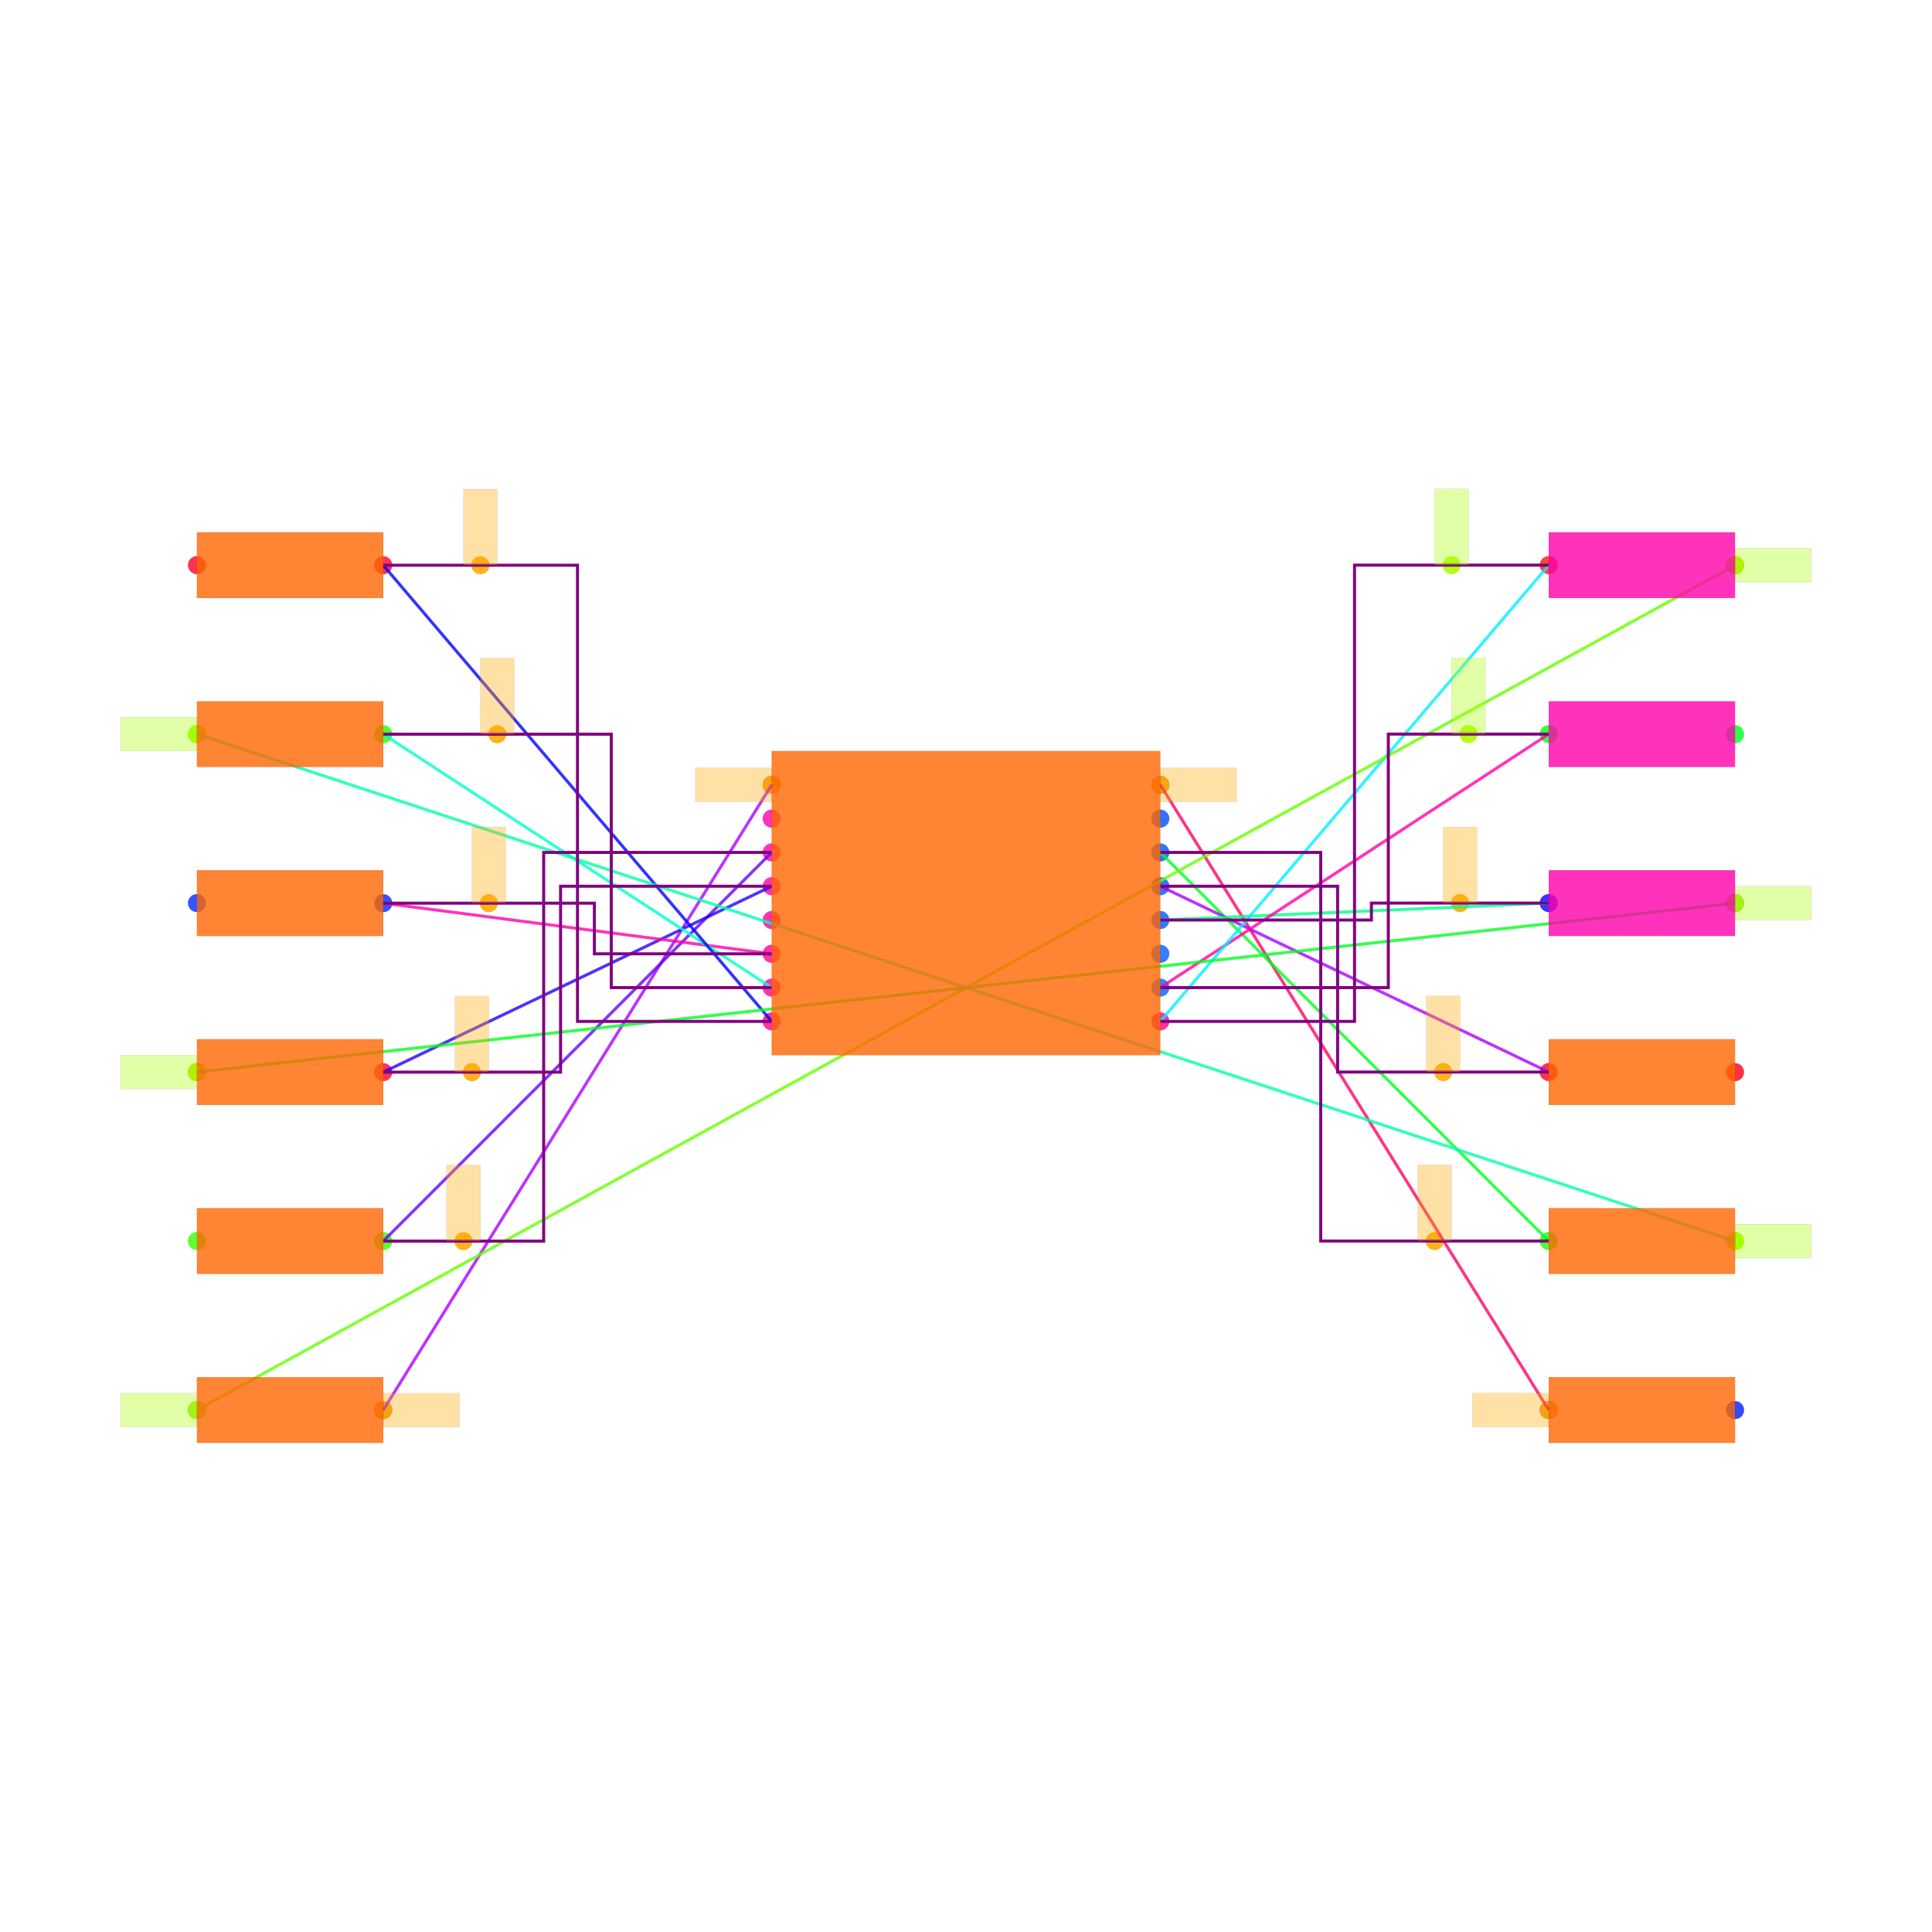
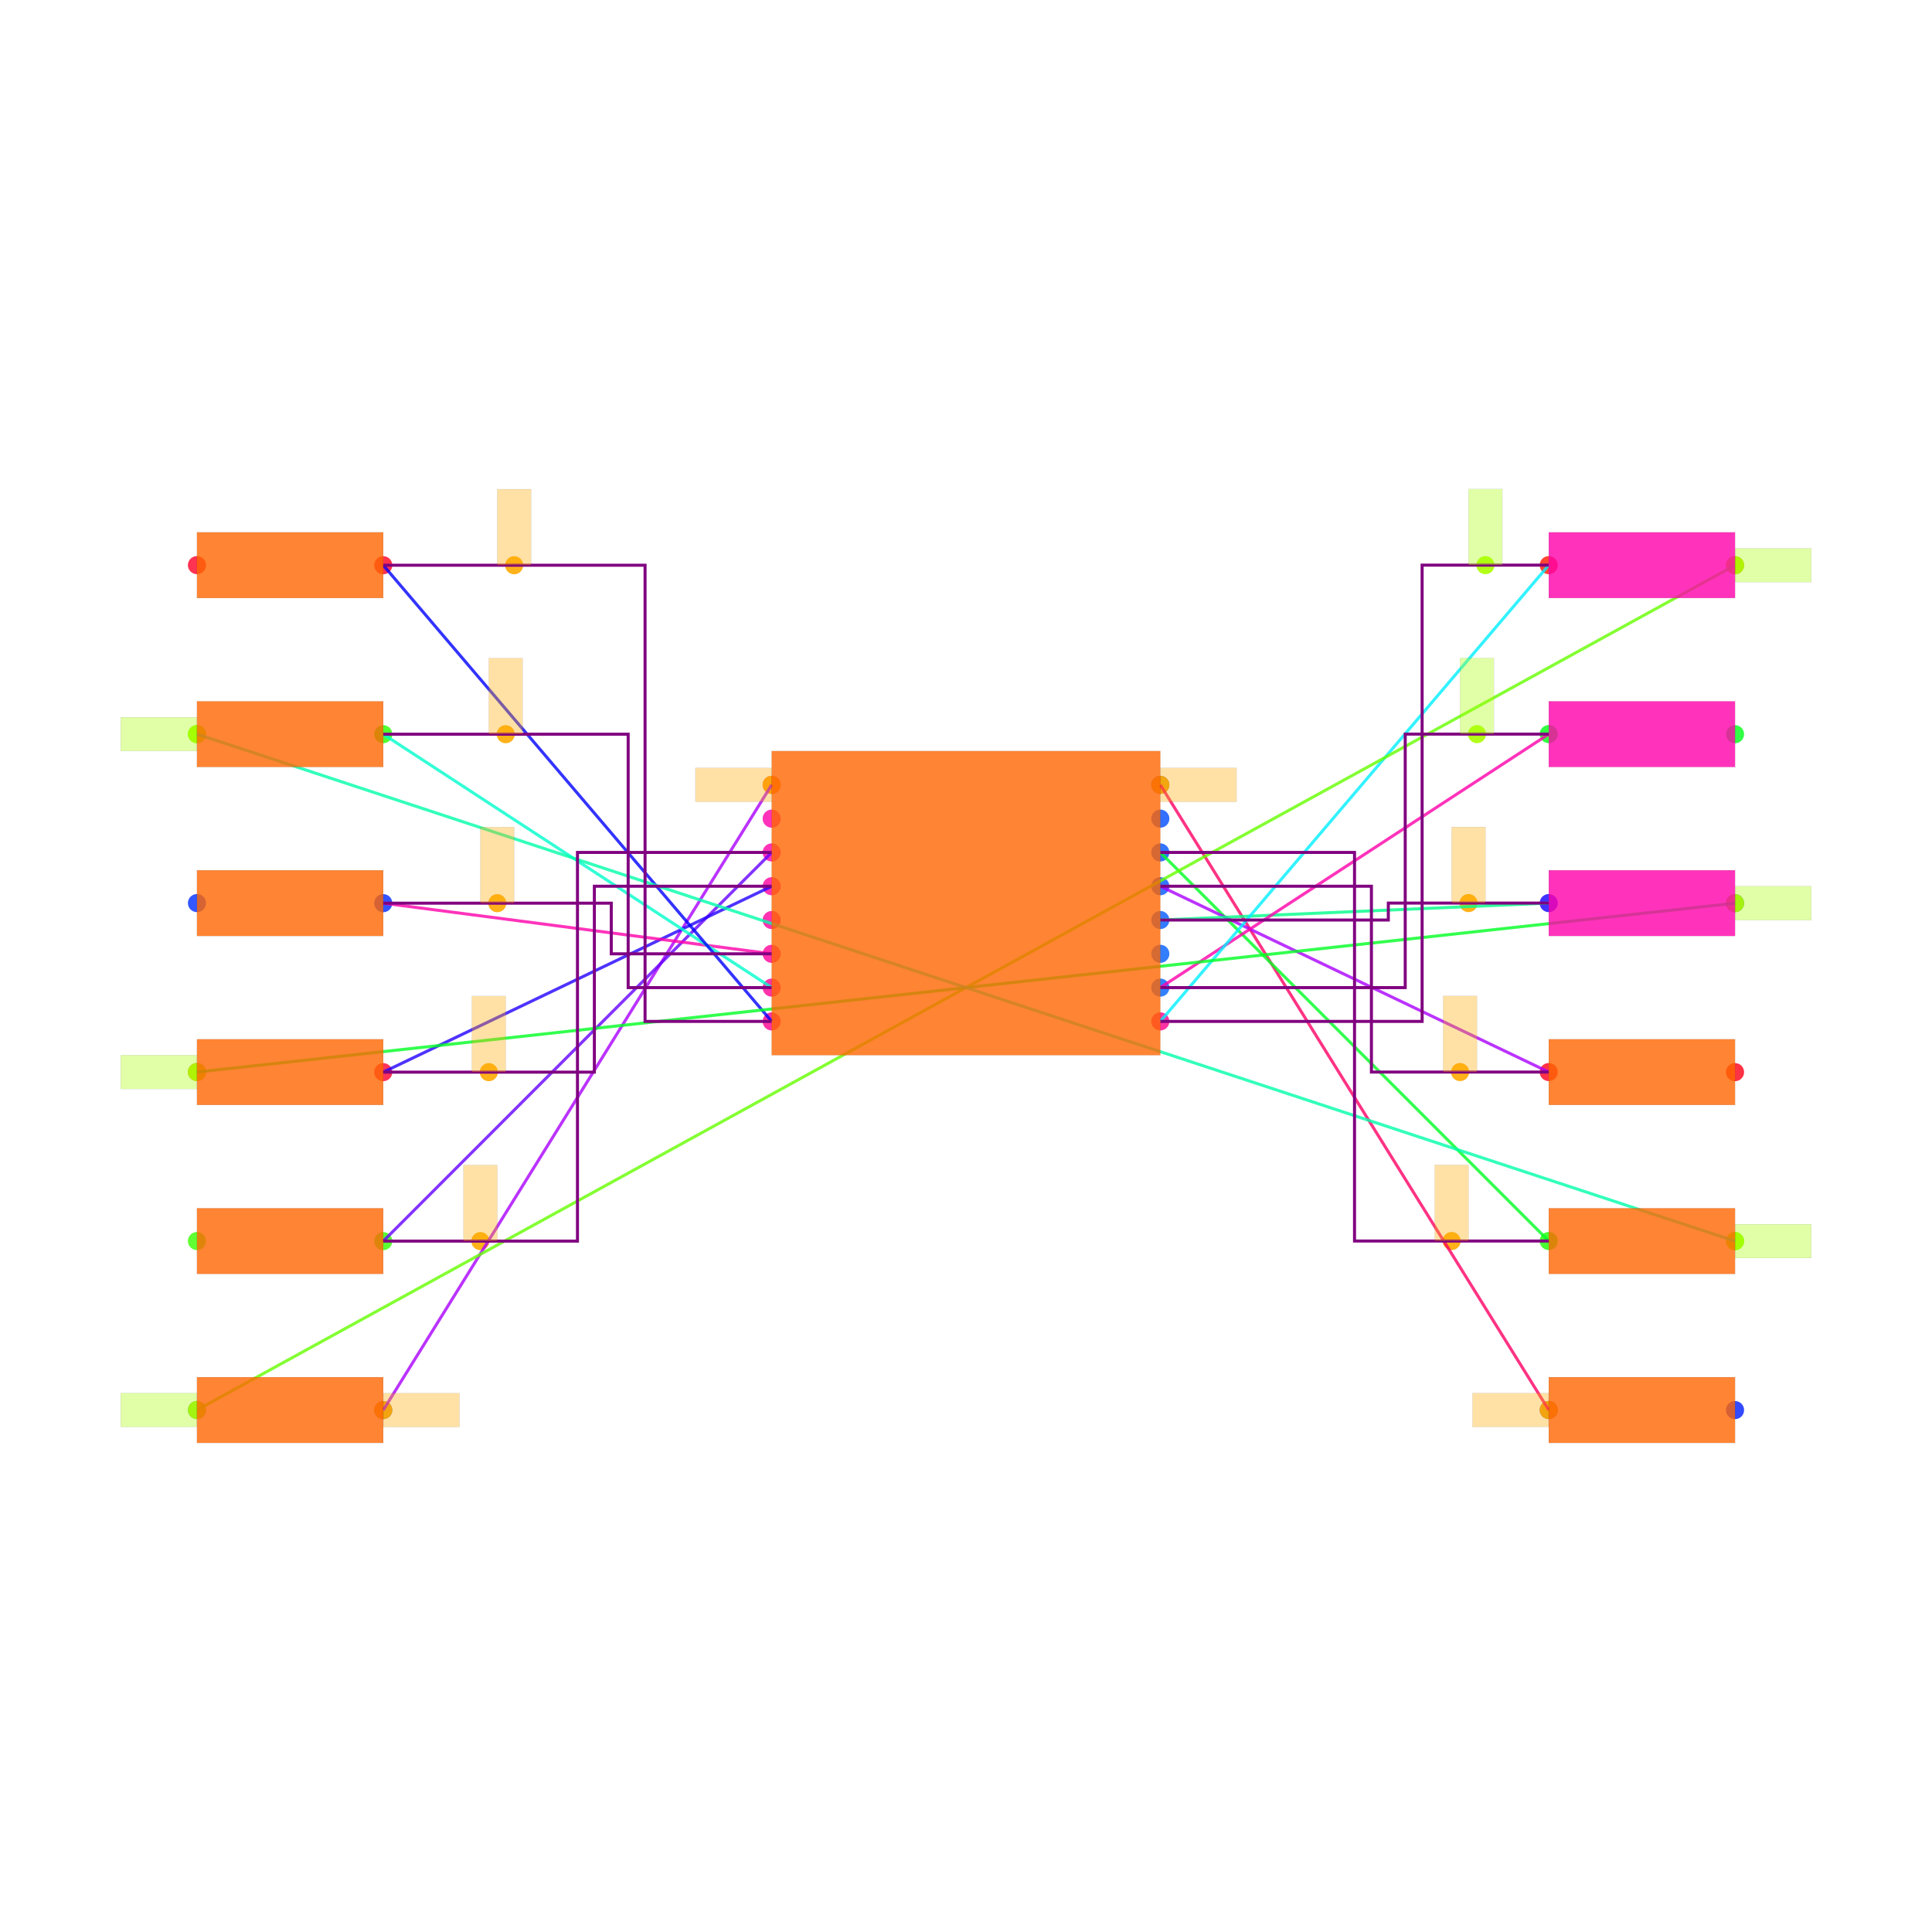
<svg xmlns="http://www.w3.org/2000/svg" width="640" height="640" viewBox="0 0 640 640">
  <rect width="100%" height="100%" fill="white" />
  <g>
    <circle data-type="point" data-label="U1.1 x-" data-x="-1.15" data-y="0.7" cx="255.629" cy="259.99" r="3" fill="hsl(319, 100%, 50%, 0.8)" />
  </g>
  <g>
    <circle data-type="point" data-label="U1.2 x-" data-x="-1.15" data-y="0.49999999999999994" cx="255.629" cy="271.185" r="3" fill="hsl(320, 100%, 50%, 0.8)" />
  </g>
  <g>
    <circle data-type="point" data-label="U1.3 x-" data-x="-1.15" data-y="0.29999999999999993" cx="255.629" cy="282.38" r="3" fill="hsl(321, 100%, 50%, 0.8)" />
  </g>
  <g>
    <circle data-type="point" data-label="U1.4 x-" data-x="-1.15" data-y="0.09999999999999987" cx="255.629" cy="293.575" r="3" fill="hsl(322, 100%, 50%, 0.8)" />
  </g>
  <g>
    <circle data-type="point" data-label="U1.5 x-" data-x="-1.15" data-y="-0.10000000000000009" cx="255.629" cy="304.77" r="3" fill="hsl(323, 100%, 50%, 0.8)" />
  </g>
  <g>
    <circle data-type="point" data-label="U1.6 x-" data-x="-1.15" data-y="-0.30000000000000004" cx="255.629" cy="315.965" r="3" fill="hsl(324, 100%, 50%, 0.8)" />
  </g>
  <g>
    <circle data-type="point" data-label="U1.7 x-" data-x="-1.15" data-y="-0.5" cx="255.629" cy="327.16" r="3" fill="hsl(325, 100%, 50%, 0.8)" />
  </g>
  <g>
    <circle data-type="point" data-label="U1.8 x-" data-x="-1.15" data-y="-0.7" cx="255.629" cy="338.354" r="3" fill="hsl(326, 100%, 50%, 0.8)" />
  </g>
  <g>
    <circle data-type="point" data-label="U1.9 x+" data-x="1.15" data-y="-0.7" cx="384.371" cy="338.354" r="3" fill="hsl(327, 100%, 50%, 0.8)" />
  </g>
  <g>
    <circle data-type="point" data-label="U1.10 x+" data-x="1.15" data-y="-0.49999999999999994" cx="384.371" cy="327.16" r="3" fill="hsl(217, 100%, 50%, 0.8)" />
  </g>
  <g>
    <circle data-type="point" data-label="U1.11 x+" data-x="1.15" data-y="-0.29999999999999993" cx="384.371" cy="315.965" r="3" fill="hsl(218, 100%, 50%, 0.8)" />
  </g>
  <g>
    <circle data-type="point" data-label="U1.12 x+" data-x="1.15" data-y="-0.09999999999999987" cx="384.371" cy="304.77" r="3" fill="hsl(219, 100%, 50%, 0.8)" />
  </g>
  <g>
    <circle data-type="point" data-label="U1.13 x+" data-x="1.15" data-y="0.10000000000000009" cx="384.371" cy="293.575" r="3" fill="hsl(220, 100%, 50%, 0.8)" />
  </g>
  <g>
    <circle data-type="point" data-label="U1.14 x+" data-x="1.15" data-y="0.30000000000000004" cx="384.371" cy="282.38" r="3" fill="hsl(221, 100%, 50%, 0.8)" />
  </g>
  <g>
    <circle data-type="point" data-label="U1.15 x+" data-x="1.15" data-y="0.5" cx="384.371" cy="271.185" r="3" fill="hsl(222, 100%, 50%, 0.8)" />
  </g>
  <g>
    <circle data-type="point" data-label="U1.16 x+" data-x="1.15" data-y="0.7" cx="384.371" cy="259.99" r="3" fill="hsl(223, 100%, 50%, 0.8)" />
  </g>
  <g>
    <circle data-type="point" data-label="R1.1 x-" data-x="-4.551290700000001" data-y="-2.9997267500000007" cx="65.244" cy="467.08" r="3" fill="hsl(226, 100%, 50%, 0.8)" />
  </g>
  <g>
    <circle data-type="point" data-label="R1.2 x+" data-x="-3.448709299999999" data-y="-3.0002732499999993" cx="126.961" cy="467.111" r="3" fill="hsl(227, 100%, 50%, 0.8)" />
  </g>
  <g>
    <circle data-type="point" data-label="R2.1 x-" data-x="-4.551290700000001" data-y="-1.9997267500000007" cx="65.244" cy="411.106" r="3" fill="hsl(107, 100%, 50%, 0.8)" />
  </g>
  <g>
    <circle data-type="point" data-label="R2.2 x+" data-x="-3.448709299999999" data-y="-2.0002732499999993" cx="126.961" cy="411.136" r="3" fill="hsl(108, 100%, 50%, 0.8)" />
  </g>
  <g>
    <circle data-type="point" data-label="R3.1 x-" data-x="-4.551290700000001" data-y="-0.9997267500000007" cx="65.244" cy="355.132" r="3" fill="hsl(348, 100%, 50%, 0.8)" />
  </g>
  <g>
    <circle data-type="point" data-label="R3.2 x+" data-x="-3.448709299999999" data-y="-1.0002732499999993" cx="126.961" cy="355.162" r="3" fill="hsl(349, 100%, 50%, 0.8)" />
  </g>
  <g>
    <circle data-type="point" data-label="R4.1 x-" data-x="-4.551290700000001" data-y="0.0002732499999993365" cx="65.244" cy="299.157" r="3" fill="hsl(229, 100%, 50%, 0.8)" />
  </g>
  <g>
    <circle data-type="point" data-label="R4.2 x+" data-x="-3.448709299999999" data-y="-0.0002732499999993365" cx="126.961" cy="299.188" r="3" fill="hsl(230, 100%, 50%, 0.8)" />
  </g>
  <g>
    <circle data-type="point" data-label="R5.1 x-" data-x="-4.551290700000001" data-y="1.0002732499999993" cx="65.244" cy="243.183" r="3" fill="hsl(110, 100%, 50%, 0.8)" />
  </g>
  <g>
    <circle data-type="point" data-label="R5.2 x+" data-x="-3.448709299999999" data-y="0.9997267500000007" cx="126.961" cy="243.213" r="3" fill="hsl(111, 100%, 50%, 0.8)" />
  </g>
  <g>
    <circle data-type="point" data-label="R6.1 x-" data-x="-4.551290700000001" data-y="2.0002732499999993" cx="65.244" cy="187.208" r="3" fill="hsl(351, 100%, 50%, 0.8)" />
  </g>
  <g>
    <circle data-type="point" data-label="R6.2 x+" data-x="-3.448709299999999" data-y="1.9997267500000007" cx="126.961" cy="187.239" r="3" fill="hsl(352, 100%, 50%, 0.8)" />
  </g>
  <g>
    <circle data-type="point" data-label="R7.1 x-" data-x="3.4487093" data-y="-2.9997267500000007" cx="513.039" cy="467.08" r="3" fill="hsl(232, 100%, 50%, 0.8)" />
  </g>
  <g>
    <circle data-type="point" data-label="R7.2 x+" data-x="4.5512907" data-y="-3.0002732499999993" cx="574.756" cy="467.111" r="3" fill="hsl(233, 100%, 50%, 0.8)" />
  </g>
  <g>
    <circle data-type="point" data-label="R8.1 x-" data-x="3.4487093" data-y="-1.9997267500000007" cx="513.039" cy="411.106" r="3" fill="hsl(113, 100%, 50%, 0.8)" />
  </g>
  <g>
    <circle data-type="point" data-label="R8.2 x+" data-x="4.5512907" data-y="-2.0002732499999993" cx="574.756" cy="411.136" r="3" fill="hsl(114, 100%, 50%, 0.8)" />
  </g>
  <g>
    <circle data-type="point" data-label="R9.1 x-" data-x="3.4487093" data-y="-0.9997267500000007" cx="513.039" cy="355.132" r="3" fill="hsl(354, 100%, 50%, 0.8)" />
  </g>
  <g>
    <circle data-type="point" data-label="R9.2 x+" data-x="4.5512907" data-y="-1.0002732499999993" cx="574.756" cy="355.162" r="3" fill="hsl(355, 100%, 50%, 0.8)" />
  </g>
  <g>
    <circle data-type="point" data-label="R10.1 x-" data-x="3.4487093" data-y="0.0002732499999993365" cx="513.039" cy="299.157" r="3" fill="hsl(244, 100%, 50%, 0.8)" />
  </g>
  <g>
    <circle data-type="point" data-label="R10.2 x+" data-x="4.5512907" data-y="-0.0002732499999993365" cx="574.756" cy="299.188" r="3" fill="hsl(245, 100%, 50%, 0.8)" />
  </g>
  <g>
    <circle data-type="point" data-label="R11.1 x-" data-x="3.4487093" data-y="1.0002732499999993" cx="513.039" cy="243.183" r="3" fill="hsl(125, 100%, 50%, 0.8)" />
  </g>
  <g>
    <circle data-type="point" data-label="R11.2 x+" data-x="4.5512907" data-y="0.9997267500000007" cx="574.756" cy="243.213" r="3" fill="hsl(126, 100%, 50%, 0.8)" />
  </g>
  <g>
    <circle data-type="point" data-label="R12.1 x-" data-x="3.4487093" data-y="2.0002732499999993" cx="513.039" cy="187.208" r="3" fill="hsl(6, 100%, 50%, 0.8)" />
  </g>
  <g>
    <circle data-type="point" data-label="R12.2 x+" data-x="4.5512907" data-y="1.9997267500000007" cx="574.756" cy="187.239" r="3" fill="hsl(7, 100%, 50%, 0.8)" />
  </g>
  <g>
    <circle data-type="point" data-label="anchorPoint orientation: x+" data-x="-3.448709299999999" data-y="-3.0002732499999993" cx="126.961" cy="467.111" r="3" fill="hsl(40, 100%, 50%, 0.9)" />
  </g>
  <g>
    <circle data-type="point" data-label="anchorPoint orientation: x-" data-x="-1.15" data-y="0.7" cx="255.629" cy="259.99" r="3" fill="hsl(40, 100%, 50%, 0.9)" />
  </g>
  <g>
-     <circle data-type="point" data-label="anchorPoint orientation: y+" data-x="-2.9740319749999995" data-y="-2.0002732499999993" cx="153.53" cy="411.136" r="3" fill="hsl(40, 100%, 50%, 0.9)" />
-   </g>
-   <g>
-     <circle data-type="point" data-label="anchorPoint orientation: y+" data-x="-2.9240319749999992" data-y="-1.0002732499999993" cx="156.329" cy="355.162" r="3" fill="hsl(40, 100%, 50%, 0.9)" />
-   </g>
-   <g>
-     <circle data-type="point" data-label="anchorPoint orientation: y+" data-x="-2.8240319749999996" data-y="-0.0002732499999993365" cx="161.927" cy="299.188" r="3" fill="hsl(40, 100%, 50%, 0.9)" />
-   </g>
-   <g>
-     <circle data-type="point" data-label="anchorPoint orientation: y+" data-x="-2.7740319749999993" data-y="0.9997267500000007" cx="164.725" cy="243.213" r="3" fill="hsl(40, 100%, 50%, 0.9)" />
-   </g>
-   <g>
-     <circle data-type="point" data-label="anchorPoint orientation: y+" data-x="-2.8740319749999994" data-y="1.9997267500000007" cx="159.128" cy="187.239" r="3" fill="hsl(40, 100%, 50%, 0.9)" />
-   </g>
-   <g>
-     <circle data-type="point" data-label="anchorPoint orientation: y+" data-x="2.874031975" data-y="2.0002732499999993" cx="480.872" cy="187.208" r="3" fill="hsl(80, 100%, 50%, 0.9)" />
-   </g>
-   <g>
-     <circle data-type="point" data-label="anchorPoint orientation: y+" data-x="2.974031975" data-y="1.0002732499999993" cx="486.47" cy="243.183" r="3" fill="hsl(80, 100%, 50%, 0.9)" />
-   </g>
-   <g>
-     <circle data-type="point" data-label="anchorPoint orientation: y+" data-x="2.924031975" data-y="0.0002732499999993365" cx="483.671" cy="299.157" r="3" fill="hsl(40, 100%, 50%, 0.9)" />
-   </g>
-   <g>
-     <circle data-type="point" data-label="anchorPoint orientation: y+" data-x="2.8240319749999996" data-y="-0.9997267500000007" cx="478.073" cy="355.132" r="3" fill="hsl(40, 100%, 50%, 0.9)" />
-   </g>
-   <g>
-     <circle data-type="point" data-label="anchorPoint orientation: y+" data-x="2.7740319749999998" data-y="-1.9997267500000007" cx="475.275" cy="411.106" r="3" fill="hsl(40, 100%, 50%, 0.9)" />
+     <circle data-type="point" data-label="anchorPoint orientation: y+" data-x="-2.8740319749999994" data-y="-2.0002732499999993" cx="159.128" cy="411.136" r="3" fill="hsl(40, 100%, 50%, 0.9)" />
+   </g>
+   <g>
+     <circle data-type="point" data-label="anchorPoint orientation: y+" data-x="-2.8240319749999996" data-y="-1.0002732499999993" cx="161.927" cy="355.162" r="3" fill="hsl(40, 100%, 50%, 0.9)" />
+   </g>
+   <g>
+     <circle data-type="point" data-label="anchorPoint orientation: y+" data-x="-2.7740319749999993" data-y="-0.0002732499999993365" cx="164.725" cy="299.188" r="3" fill="hsl(40, 100%, 50%, 0.9)" />
+   </g>
+   <g>
+     <circle data-type="point" data-label="anchorPoint orientation: y+" data-x="-2.724031974999999" data-y="0.9997267500000007" cx="167.524" cy="243.213" r="3" fill="hsl(40, 100%, 50%, 0.9)" />
+   </g>
+   <g>
+     <circle data-type="point" data-label="anchorPoint orientation: y+" data-x="-2.6740319749999992" data-y="1.9997267500000007" cx="170.323" cy="187.239" r="3" fill="hsl(40, 100%, 50%, 0.9)" />
+   </g>
+   <g>
+     <circle data-type="point" data-label="anchorPoint orientation: y+" data-x="3.074031975" data-y="2.0002732499999993" cx="492.067" cy="187.208" r="3" fill="hsl(80, 100%, 50%, 0.9)" />
+   </g>
+   <g>
+     <circle data-type="point" data-label="anchorPoint orientation: y+" data-x="3.0240319749999998" data-y="1.0002732499999993" cx="489.268" cy="243.183" r="3" fill="hsl(80, 100%, 50%, 0.9)" />
+   </g>
+   <g>
+     <circle data-type="point" data-label="anchorPoint orientation: y+" data-x="2.974031975" data-y="0.0002732499999993365" cx="486.47" cy="299.157" r="3" fill="hsl(40, 100%, 50%, 0.9)" />
+   </g>
+   <g>
+     <circle data-type="point" data-label="anchorPoint orientation: y+" data-x="2.924031975" data-y="-0.9997267500000007" cx="483.671" cy="355.132" r="3" fill="hsl(40, 100%, 50%, 0.9)" />
+   </g>
+   <g>
+     <circle data-type="point" data-label="anchorPoint orientation: y+" data-x="2.874031975" data-y="-1.9997267500000007" cx="480.872" cy="411.106" r="3" fill="hsl(40, 100%, 50%, 0.9)" />
  </g>
  <g>
    <circle data-type="point" data-label="anchorPoint orientation: x-" data-x="3.4487093" data-y="-2.9997267500000007" cx="513.039" cy="467.08" r="3" fill="hsl(40, 100%, 50%, 0.9)" />
  </g>
  <g>
    <circle data-type="point" data-label="anchorPoint orientation: x+" data-x="1.15" data-y="0.7" cx="384.371" cy="259.99" r="3" fill="hsl(40, 100%, 50%, 0.9)" />
  </g>
  <g>
    <circle data-type="point" data-label="anchorPoint orientation: x-" data-x="-4.551290700000001" data-y="-2.9997267500000007" cx="65.244" cy="467.08" r="3" fill="hsl(80, 100%, 50%, 0.9)" />
  </g>
  <g>
    <circle data-type="point" data-label="anchorPoint orientation: x+" data-x="4.5512907" data-y="1.9997267500000007" cx="574.756" cy="187.239" r="3" fill="hsl(80, 100%, 50%, 0.9)" />
  </g>
  <g>
    <circle data-type="point" data-label="anchorPoint orientation: x-" data-x="-4.551290700000001" data-y="-0.9997267500000007" cx="65.244" cy="355.132" r="3" fill="hsl(80, 100%, 50%, 0.9)" />
  </g>
  <g>
    <circle data-type="point" data-label="anchorPoint orientation: x+" data-x="4.5512907" data-y="-0.0002732499999993365" cx="574.756" cy="299.188" r="3" fill="hsl(80, 100%, 50%, 0.9)" />
  </g>
  <g>
    <circle data-type="point" data-label="anchorPoint orientation: x-" data-x="-4.551290700000001" data-y="1.0002732499999993" cx="65.244" cy="243.183" r="3" fill="hsl(80, 100%, 50%, 0.9)" />
  </g>
  <g>
    <circle data-type="point" data-label="anchorPoint orientation: x+" data-x="4.5512907" data-y="-2.0002732499999993" cx="574.756" cy="411.136" r="3" fill="hsl(80, 100%, 50%, 0.9)" />
  </g>
  <g>
    <polyline data-points="-3.448709299999999,-3.0002732499999993 -1.15,0.7" data-type="line" data-label="" points="126.961,467.111 255.629,259.99" fill="none" stroke="hsl(280, 100%, 50%, 0.8)" stroke-width="1" />
  </g>
  <g>
    <polyline data-points="-3.448709299999999,-2.0002732499999993 -1.15,0.29999999999999993" data-type="line" data-label="" points="126.961,411.136 255.629,282.38" fill="none" stroke="hsl(264, 100%, 50%, 0.8)" stroke-width="1" />
  </g>
  <g>
    <polyline data-points="-3.448709299999999,-1.0002732499999993 -1.15,0.09999999999999987" data-type="line" data-label="" points="126.961,355.162 255.629,293.575" fill="none" stroke="hsl(248, 100%, 50%, 0.8)" stroke-width="1" />
  </g>
  <g>
    <polyline data-points="-3.448709299999999,-0.0002732499999993365 -1.15,-0.30000000000000004" data-type="line" data-label="" points="126.961,299.188 255.629,315.965" fill="none" stroke="hsl(320, 100%, 50%, 0.8)" stroke-width="1" />
  </g>
  <g>
    <polyline data-points="-3.448709299999999,0.9997267500000007 -1.15,-0.5" data-type="line" data-label="" points="126.961,243.213 255.629,327.16" fill="none" stroke="hsl(168, 100%, 50%, 0.8)" stroke-width="1" />
  </g>
  <g>
    <polyline data-points="-3.448709299999999,1.9997267500000007 -1.15,-0.7" data-type="line" data-label="" points="126.961,187.239 255.629,338.354" fill="none" stroke="hsl(240, 100%, 50%, 0.8)" stroke-width="1" />
  </g>
  <g>
    <polyline data-points="3.4487093,-2.9997267500000007 1.15,0.7" data-type="line" data-label="" points="513.039,467.08 384.371,259.99" fill="none" stroke="hsl(336, 100%, 50%, 0.8)" stroke-width="1" />
  </g>
  <g>
    <polyline data-points="3.4487093,-1.9997267500000007 1.15,0.30000000000000004" data-type="line" data-label="" points="513.039,411.106 384.371,282.38" fill="none" stroke="hsl(128, 100%, 50%, 0.8)" stroke-width="1" />
  </g>
  <g>
    <polyline data-points="3.4487093,-0.9997267500000007 1.15,0.10000000000000009" data-type="line" data-label="" points="513.039,355.132 384.371,293.575" fill="none" stroke="hsl(280, 100%, 50%, 0.8)" stroke-width="1" />
  </g>
  <g>
    <polyline data-points="3.4487093,0.0002732499999993365 1.15,-0.09999999999999987" data-type="line" data-label="" points="513.039,299.157 384.371,304.77" fill="none" stroke="hsl(152, 100%, 50%, 0.8)" stroke-width="1" />
  </g>
  <g>
    <polyline data-points="3.4487093,1.0002732499999993 1.15,-0.49999999999999994" data-type="line" data-label="" points="513.039,243.183 384.371,327.16" fill="none" stroke="hsl(320, 100%, 50%, 0.8)" stroke-width="1" />
  </g>
  <g>
    <polyline data-points="3.4487093,2.0002732499999993 1.15,-0.7" data-type="line" data-label="" points="513.039,187.208 384.371,338.354" fill="none" stroke="hsl(184, 100%, 50%, 0.8)" stroke-width="1" />
  </g>
  <g>
    <polyline data-points="-4.551290700000001,-2.9997267500000007 4.5512907,1.9997267500000007" data-type="line" data-label="" points="65.244,467.08 574.756,187.239" fill="none" stroke="hsl(96, 100%, 50%, 0.8)" stroke-width="1" />
  </g>
  <g>
    <polyline data-points="-4.551290700000001,-0.9997267500000007 4.5512907,-0.0002732499999993365" data-type="line" data-label="" points="65.244,355.132 574.756,299.188" fill="none" stroke="hsl(128, 100%, 50%, 0.8)" stroke-width="1" />
  </g>
  <g>
    <polyline data-points="-4.551290700000001,1.0002732499999993 4.5512907,-2.0002732499999993" data-type="line" data-label="" points="65.244,243.183 574.756,411.136" fill="none" stroke="hsl(160, 100%, 50%, 0.8)" stroke-width="1" />
  </g>
  <g>
-     <polyline data-points="-3.448709299999999,-2.0002732499999993 -2.49935465,-2.0002732499999993 -2.49935465,0.29999999999999993 -1.15,0.29999999999999993" data-type="line" data-label="" points="126.961,411.136 180.1,411.136 180.1,282.38 255.629,282.38" fill="none" stroke="purple" stroke-width="1" />
-   </g>
-   <g>
-     <polyline data-points="-3.448709299999999,-1.0002732499999993 -2.39935465,-1.0002732499999993 -2.39935465,0.09999999999999987 -1.15,0.09999999999999987" data-type="line" data-label="" points="126.961,355.162 185.698,355.162 185.698,293.575 255.629,293.575" fill="none" stroke="purple" stroke-width="1" />
-   </g>
-   <g>
-     <polyline data-points="-3.448709299999999,-0.0002732499999993365 -2.1993546499999996,-0.0002732499999993365 -2.1993546499999996,-0.30000000000000004 -1.15,-0.30000000000000004" data-type="line" data-label="" points="126.961,299.188 196.893,299.188 196.893,315.965 255.629,315.965" fill="none" stroke="purple" stroke-width="1" />
-   </g>
-   <g>
-     <polyline data-points="-3.448709299999999,0.9997267500000007 -2.0993546499999995,0.9997267500000007 -2.0993546499999995,-0.5 -1.15,-0.5" data-type="line" data-label="" points="126.961,243.213 202.49,243.213 202.49,327.16 255.629,327.16" fill="none" stroke="purple" stroke-width="1" />
-   </g>
-   <g>
-     <polyline data-points="-3.448709299999999,1.9997267500000007 -2.2993546499999997,1.9997267500000007 -2.2993546499999997,-0.7 -1.15,-0.7" data-type="line" data-label="" points="126.961,187.239 191.295,187.239 191.295,338.354 255.629,338.354" fill="none" stroke="purple" stroke-width="1" />
-   </g>
-   <g>
-     <polyline data-points="3.4487093,-1.9997267500000007 2.0993546499999995,-1.9997267500000007 2.0993546499999995,0.30000000000000004 1.15,0.30000000000000004" data-type="line" data-label="" points="513.039,411.106 437.51,411.106 437.51,282.38 384.371,282.38" fill="none" stroke="purple" stroke-width="1" />
-   </g>
-   <g>
-     <polyline data-points="3.4487093,-0.9997267500000007 2.1993546499999996,-0.9997267500000007 2.1993546499999996,0.10000000000000009 1.15,0.10000000000000009" data-type="line" data-label="" points="513.039,355.132 443.107,355.132 443.107,293.575 384.371,293.575" fill="none" stroke="purple" stroke-width="1" />
-   </g>
-   <g>
-     <polyline data-points="3.4487093,0.0002732499999993365 2.39935465,0.0002732499999993365 2.39935465,-0.09999999999999987 1.15,-0.09999999999999987" data-type="line" data-label="" points="513.039,299.157 454.302,299.157 454.302,304.77 384.371,304.77" fill="none" stroke="purple" stroke-width="1" />
-   </g>
-   <g>
-     <polyline data-points="3.4487093,1.0002732499999993 2.49935465,1.0002732499999993 2.49935465,-0.49999999999999994 1.15,-0.49999999999999994" data-type="line" data-label="" points="513.039,243.183 459.9,243.183 459.9,327.16 384.371,327.16" fill="none" stroke="purple" stroke-width="1" />
-   </g>
-   <g>
-     <polyline data-points="3.4487093,2.0002732499999993 2.2993546499999997,2.0002732499999993 2.2993546499999997,-0.7 1.15,-0.7" data-type="line" data-label="" points="513.039,187.208 448.705,187.208 448.705,338.354 384.371,338.354" fill="none" stroke="purple" stroke-width="1" />
+     <polyline data-points="-3.448709299999999,-2.0002732499999993 -2.2993546499999997,-2.0002732499999993 -2.2993546499999997,0.29999999999999993 -1.15,0.29999999999999993" data-type="line" data-label="" points="126.961,411.136 191.295,411.136 191.295,282.38 255.629,282.38" fill="none" stroke="purple" stroke-width="1" />
+   </g>
+   <g>
+     <polyline data-points="-3.448709299999999,-1.0002732499999993 -2.1993546499999996,-1.0002732499999993 -2.1993546499999996,0.09999999999999987 -1.15,0.09999999999999987" data-type="line" data-label="" points="126.961,355.162 196.893,355.162 196.893,293.575 255.629,293.575" fill="none" stroke="purple" stroke-width="1" />
+   </g>
+   <g>
+     <polyline data-points="-3.448709299999999,-0.0002732499999993365 -2.0993546499999995,-0.0002732499999993365 -2.0993546499999995,-0.30000000000000004 -1.15,-0.30000000000000004" data-type="line" data-label="" points="126.961,299.188 202.49,299.188 202.49,315.965 255.629,315.965" fill="none" stroke="purple" stroke-width="1" />
+   </g>
+   <g>
+     <polyline data-points="-3.448709299999999,0.9997267500000007 -1.9993546499999995,0.9997267500000007 -1.9993546499999995,-0.5 -1.15,-0.5" data-type="line" data-label="" points="126.961,243.213 208.087,243.213 208.087,327.16 255.629,327.16" fill="none" stroke="purple" stroke-width="1" />
+   </g>
+   <g>
+     <polyline data-points="-3.448709299999999,1.9997267500000007 -1.8993546499999994,1.9997267500000007 -1.8993546499999994,-0.7 -1.15,-0.7" data-type="line" data-label="" points="126.961,187.239 213.685,187.239 213.685,338.354 255.629,338.354" fill="none" stroke="purple" stroke-width="1" />
+   </g>
+   <g>
+     <polyline data-points="3.4487093,-1.9997267500000007 2.2993546499999997,-1.9997267500000007 2.2993546499999997,0.30000000000000004 1.15,0.30000000000000004" data-type="line" data-label="" points="513.039,411.106 448.705,411.106 448.705,282.38 384.371,282.38" fill="none" stroke="purple" stroke-width="1" />
+   </g>
+   <g>
+     <polyline data-points="3.4487093,-0.9997267500000007 2.39935465,-0.9997267500000007 2.39935465,0.10000000000000009 1.15,0.10000000000000009" data-type="line" data-label="" points="513.039,355.132 454.302,355.132 454.302,293.575 384.371,293.575" fill="none" stroke="purple" stroke-width="1" />
+   </g>
+   <g>
+     <polyline data-points="3.4487093,0.0002732499999993365 2.49935465,0.0002732499999993365 2.49935465,-0.09999999999999987 1.15,-0.09999999999999987" data-type="line" data-label="" points="513.039,299.157 459.9,299.157 459.9,304.77 384.371,304.77" fill="none" stroke="purple" stroke-width="1" />
+   </g>
+   <g>
+     <polyline data-points="3.4487093,1.0002732499999993 2.59935465,1.0002732499999993 2.59935465,-0.49999999999999994 1.15,-0.49999999999999994" data-type="line" data-label="" points="513.039,243.183 465.497,243.183 465.497,327.16 384.371,327.16" fill="none" stroke="purple" stroke-width="1" />
+   </g>
+   <g>
+     <polyline data-points="3.4487093,2.0002732499999993 2.69935465,2.0002732499999993 2.69935465,-0.7 1.15,-0.7" data-type="line" data-label="" points="513.039,187.208 471.095,187.208 471.095,338.354 384.371,338.354" fill="none" stroke="purple" stroke-width="1" />
  </g>
  <g>
    <rect data-type="rect" data-label="schematic_component_0" data-x="0" data-y="0" x="255.629" y="248.796" width="128.741" height="100.754" fill="hsl(24, 100%, 50%, 0.8)" stroke="black" stroke-width="0.018" />
  </g>
  <g>
    <rect data-type="rect" data-label="schematic_component_1" data-x="-4" data-y="-3" x="65.244" y="456.211" width="61.716" height="21.769" fill="hsl(24, 100%, 50%, 0.8)" stroke="black" stroke-width="0.018" />
  </g>
  <g>
    <rect data-type="rect" data-label="schematic_component_2" data-x="-4" data-y="-2" x="65.244" y="400.237" width="61.716" height="21.769" fill="hsl(24, 100%, 50%, 0.8)" stroke="black" stroke-width="0.018" />
  </g>
  <g>
    <rect data-type="rect" data-label="schematic_component_3" data-x="-4" data-y="-1" x="65.244" y="344.262" width="61.716" height="21.769" fill="hsl(24, 100%, 50%, 0.8)" stroke="black" stroke-width="0.018" />
  </g>
  <g>
    <rect data-type="rect" data-label="schematic_component_4" data-x="-4" data-y="0" x="65.244" y="288.288" width="61.716" height="21.769" fill="hsl(24, 100%, 50%, 0.8)" stroke="black" stroke-width="0.018" />
  </g>
  <g>
    <rect data-type="rect" data-label="schematic_component_5" data-x="-4" data-y="1" x="65.244" y="232.314" width="61.716" height="21.769" fill="hsl(24, 100%, 50%, 0.8)" stroke="black" stroke-width="0.018" />
  </g>
  <g>
    <rect data-type="rect" data-label="schematic_component_6" data-x="-4" data-y="2" x="65.244" y="176.339" width="61.716" height="21.769" fill="hsl(24, 100%, 50%, 0.8)" stroke="black" stroke-width="0.018" />
  </g>
  <g>
    <rect data-type="rect" data-label="schematic_component_7" data-x="4" data-y="-3" x="513.039" y="456.211" width="61.716" height="21.769" fill="hsl(24, 100%, 50%, 0.8)" stroke="black" stroke-width="0.018" />
  </g>
  <g>
    <rect data-type="rect" data-label="schematic_component_8" data-x="4" data-y="-2" x="513.039" y="400.237" width="61.716" height="21.769" fill="hsl(24, 100%, 50%, 0.8)" stroke="black" stroke-width="0.018" />
  </g>
  <g>
    <rect data-type="rect" data-label="schematic_component_9" data-x="4" data-y="-1" x="513.039" y="344.262" width="61.716" height="21.769" fill="hsl(24, 100%, 50%, 0.8)" stroke="black" stroke-width="0.018" />
  </g>
  <g>
    <rect data-type="rect" data-label="schematic_component_10" data-x="4" data-y="0" x="513.039" y="288.288" width="61.716" height="21.769" fill="hsl(320, 100%, 50%, 0.8)" stroke="black" stroke-width="0.018" />
  </g>
  <g>
    <rect data-type="rect" data-label="schematic_component_11" data-x="4" data-y="1" x="513.039" y="232.314" width="61.716" height="21.769" fill="hsl(320, 100%, 50%, 0.8)" stroke="black" stroke-width="0.018" />
  </g>
  <g>
    <rect data-type="rect" data-label="schematic_component_12" data-x="4" data-y="2" x="513.039" y="176.339" width="61.716" height="21.769" fill="hsl(320, 100%, 50%, 0.8)" stroke="black" stroke-width="0.018" />
  </g>
  <g>
    <rect data-type="rect" data-label="netId: .R1 &gt; .pin2 to .U1 &gt; .IN1 globalConnNetId: connectivity_net0" data-x="-3.222709299999999" data-y="-3.0002732499999993" x="127.017" y="461.513" width="25.188" height="11.195" fill="hsl(40, 100%, 50%, 0.35)" stroke="black" stroke-width="0.018" />
  </g>
  <g>
    <rect data-type="rect" data-label="netId: .R1 &gt; .pin2 to .U1 &gt; .IN1 globalConnNetId: connectivity_net0" data-x="-1.376" data-y="0.7" x="230.385" y="254.393" width="25.188" height="11.195" fill="hsl(40, 100%, 50%, 0.35)" stroke="black" stroke-width="0.018" />
  </g>
  <g>
-     <rect data-type="rect" data-label="netId: .R2 &gt; .pin2 to .U1 &gt; .IN3 globalConnNetId: connectivity_net1" data-x="-2.9740319749999995" data-y="-1.7752732499999992" x="147.933" y="385.948" width="11.195" height="25.188" fill="hsl(40, 100%, 50%, 0.35)" stroke="black" stroke-width="0.018" />
-   </g>
-   <g>
-     <rect data-type="rect" data-label="netId: .R3 &gt; .pin2 to .U1 &gt; .IN4 globalConnNetId: connectivity_net2" data-x="-2.9240319749999992" data-y="-0.7752732499999994" x="150.732" y="329.974" width="11.195" height="25.188" fill="hsl(40, 100%, 50%, 0.35)" stroke="black" stroke-width="0.018" />
-   </g>
-   <g>
-     <rect data-type="rect" data-label="netId: .R4 &gt; .pin2 to .U1 &gt; .IN6 globalConnNetId: connectivity_net3" data-x="-2.8240319749999996" data-y="0.22472675000000067" x="156.329" y="273.999" width="11.195" height="25.188" fill="hsl(40, 100%, 50%, 0.35)" stroke="black" stroke-width="0.018" />
-   </g>
-   <g>
-     <rect data-type="rect" data-label="netId: .R5 &gt; .pin2 to .U1 &gt; .IN7 globalConnNetId: connectivity_net4" data-x="-2.7740319749999993" data-y="1.2247267500000008" x="159.128" y="218.025" width="11.195" height="25.188" fill="hsl(40, 100%, 50%, 0.35)" stroke="black" stroke-width="0.018" />
-   </g>
-   <g>
-     <rect data-type="rect" data-label="netId: .R6 &gt; .pin2 to .U1 &gt; .IN8 globalConnNetId: connectivity_net5" data-x="-2.8740319749999994" data-y="2.2247267500000008" x="153.53" y="162.051" width="11.195" height="25.188" fill="hsl(40, 100%, 50%, 0.35)" stroke="black" stroke-width="0.018" />
-   </g>
-   <g>
-     <rect data-type="rect" data-label="netId: .R12 &gt; .pin1 to .U1 &gt; .OUT1 globalConnNetId: connectivity_net11" data-x="2.874031975" data-y="2.2252732499999994" x="475.275" y="162.02" width="11.195" height="25.188" fill="hsl(80, 100%, 50%, 0.35)" stroke="black" stroke-width="0.018" />
-   </g>
-   <g>
-     <rect data-type="rect" data-label="netId: .R11 &gt; .pin1 to .U1 &gt; .OUT2 globalConnNetId: connectivity_net10" data-x="2.974031975" data-y="1.2252732499999994" x="480.872" y="217.994" width="11.195" height="25.188" fill="hsl(80, 100%, 50%, 0.35)" stroke="black" stroke-width="0.018" />
-   </g>
-   <g>
-     <rect data-type="rect" data-label="netId: .R10 &gt; .pin1 to .U1 &gt; .OUT4 globalConnNetId: connectivity_net9" data-x="2.924031975" data-y="0.22527324999999934" x="478.073" y="273.969" width="11.195" height="25.188" fill="hsl(40, 100%, 50%, 0.35)" stroke="black" stroke-width="0.018" />
-   </g>
-   <g>
-     <rect data-type="rect" data-label="netId: .R9 &gt; .pin1 to .U1 &gt; .OUT5 globalConnNetId: connectivity_net8" data-x="2.8240319749999996" data-y="-0.7747267500000007" x="472.476" y="329.943" width="11.195" height="25.188" fill="hsl(40, 100%, 50%, 0.35)" stroke="black" stroke-width="0.018" />
-   </g>
-   <g>
-     <rect data-type="rect" data-label="netId: .R8 &gt; .pin1 to .U1 &gt; .OUT6 globalConnNetId: connectivity_net7" data-x="2.7740319749999998" data-y="-1.7747267500000006" x="469.677" y="385.917" width="11.195" height="25.188" fill="hsl(40, 100%, 50%, 0.35)" stroke="black" stroke-width="0.018" />
+     <rect data-type="rect" data-label="netId: .R2 &gt; .pin2 to .U1 &gt; .IN3 globalConnNetId: connectivity_net1" data-x="-2.8740319749999994" data-y="-1.7752732499999992" x="153.53" y="385.948" width="11.195" height="25.188" fill="hsl(40, 100%, 50%, 0.35)" stroke="black" stroke-width="0.018" />
+   </g>
+   <g>
+     <rect data-type="rect" data-label="netId: .R3 &gt; .pin2 to .U1 &gt; .IN4 globalConnNetId: connectivity_net2" data-x="-2.8240319749999996" data-y="-0.7752732499999994" x="156.329" y="329.974" width="11.195" height="25.188" fill="hsl(40, 100%, 50%, 0.35)" stroke="black" stroke-width="0.018" />
+   </g>
+   <g>
+     <rect data-type="rect" data-label="netId: .R4 &gt; .pin2 to .U1 &gt; .IN6 globalConnNetId: connectivity_net3" data-x="-2.7740319749999993" data-y="0.22472675000000067" x="159.128" y="273.999" width="11.195" height="25.188" fill="hsl(40, 100%, 50%, 0.35)" stroke="black" stroke-width="0.018" />
+   </g>
+   <g>
+     <rect data-type="rect" data-label="netId: .R5 &gt; .pin2 to .U1 &gt; .IN7 globalConnNetId: connectivity_net4" data-x="-2.724031974999999" data-y="1.2247267500000008" x="161.927" y="218.025" width="11.195" height="25.188" fill="hsl(40, 100%, 50%, 0.35)" stroke="black" stroke-width="0.018" />
+   </g>
+   <g>
+     <rect data-type="rect" data-label="netId: .R6 &gt; .pin2 to .U1 &gt; .IN8 globalConnNetId: connectivity_net5" data-x="-2.6740319749999992" data-y="2.2247267500000008" x="164.725" y="162.051" width="11.195" height="25.188" fill="hsl(40, 100%, 50%, 0.35)" stroke="black" stroke-width="0.018" />
+   </g>
+   <g>
+     <rect data-type="rect" data-label="netId: .R12 &gt; .pin1 to .U1 &gt; .OUT1 globalConnNetId: connectivity_net11" data-x="3.074031975" data-y="2.2252732499999994" x="486.47" y="162.02" width="11.195" height="25.188" fill="hsl(80, 100%, 50%, 0.35)" stroke="black" stroke-width="0.018" />
+   </g>
+   <g>
+     <rect data-type="rect" data-label="netId: .R11 &gt; .pin1 to .U1 &gt; .OUT2 globalConnNetId: connectivity_net10" data-x="3.0240319749999998" data-y="1.2252732499999994" x="483.671" y="217.994" width="11.195" height="25.188" fill="hsl(80, 100%, 50%, 0.35)" stroke="black" stroke-width="0.018" />
+   </g>
+   <g>
+     <rect data-type="rect" data-label="netId: .R10 &gt; .pin1 to .U1 &gt; .OUT4 globalConnNetId: connectivity_net9" data-x="2.974031975" data-y="0.22527324999999934" x="480.872" y="273.969" width="11.195" height="25.188" fill="hsl(40, 100%, 50%, 0.35)" stroke="black" stroke-width="0.018" />
+   </g>
+   <g>
+     <rect data-type="rect" data-label="netId: .R9 &gt; .pin1 to .U1 &gt; .OUT5 globalConnNetId: connectivity_net8" data-x="2.924031975" data-y="-0.7747267500000007" x="478.073" y="329.943" width="11.195" height="25.188" fill="hsl(40, 100%, 50%, 0.35)" stroke="black" stroke-width="0.018" />
+   </g>
+   <g>
+     <rect data-type="rect" data-label="netId: .R8 &gt; .pin1 to .U1 &gt; .OUT6 globalConnNetId: connectivity_net7" data-x="2.874031975" data-y="-1.7747267500000006" x="475.275" y="385.917" width="11.195" height="25.188" fill="hsl(40, 100%, 50%, 0.35)" stroke="black" stroke-width="0.018" />
  </g>
  <g>
    <rect data-type="rect" data-label="netId: .R7 &gt; .pin1 to .U1 &gt; .OUT8 globalConnNetId: connectivity_net6" data-x="3.2227093" data-y="-2.9997267500000007" x="487.795" y="461.483" width="25.188" height="11.195" fill="hsl(40, 100%, 50%, 0.35)" stroke="black" stroke-width="0.018" />
  </g>
  <g>
    <rect data-type="rect" data-label="netId: .R7 &gt; .pin1 to .U1 &gt; .OUT8 globalConnNetId: connectivity_net6" data-x="1.376" data-y="0.7" x="384.426" y="254.393" width="25.188" height="11.195" fill="hsl(40, 100%, 50%, 0.35)" stroke="black" stroke-width="0.018" />
  </g>
  <g>
    <rect data-type="rect" data-label="netId: .R1 &gt; .pin1 to .R12 &gt; .pin2 globalConnNetId: connectivity_net12" data-x="-4.777290700000001" data-y="-2.9997267500000007" x="40" y="461.483" width="25.188" height="11.195" fill="hsl(80, 100%, 50%, 0.35)" stroke="black" stroke-width="0.018" />
  </g>
  <g>
    <rect data-type="rect" data-label="netId: .R1 &gt; .pin1 to .R12 &gt; .pin2 globalConnNetId: connectivity_net12" data-x="4.7772907" data-y="1.9997267500000007" x="574.812" y="181.642" width="25.188" height="11.195" fill="hsl(80, 100%, 50%, 0.35)" stroke="black" stroke-width="0.018" />
  </g>
  <g>
    <rect data-type="rect" data-label="netId: .R3 &gt; .pin1 to .R10 &gt; .pin2 globalConnNetId: connectivity_net13" data-x="-4.777290700000001" data-y="-0.9997267500000007" x="40" y="349.534" width="25.188" height="11.195" fill="hsl(80, 100%, 50%, 0.35)" stroke="black" stroke-width="0.018" />
  </g>
  <g>
    <rect data-type="rect" data-label="netId: .R3 &gt; .pin1 to .R10 &gt; .pin2 globalConnNetId: connectivity_net13" data-x="4.7772907" data-y="-0.0002732499999993365" x="574.812" y="293.59" width="25.188" height="11.195" fill="hsl(80, 100%, 50%, 0.35)" stroke="black" stroke-width="0.018" />
  </g>
  <g>
    <rect data-type="rect" data-label="netId: .R5 &gt; .pin1 to .R8 &gt; .pin2 globalConnNetId: connectivity_net14" data-x="-4.777290700000001" data-y="1.0002732499999993" x="40" y="237.585" width="25.188" height="11.195" fill="hsl(80, 100%, 50%, 0.35)" stroke="black" stroke-width="0.018" />
  </g>
  <g>
    <rect data-type="rect" data-label="netId: .R5 &gt; .pin1 to .R8 &gt; .pin2 globalConnNetId: connectivity_net14" data-x="4.7772907" data-y="-2.0002732499999993" x="574.812" y="405.539" width="25.188" height="11.195" fill="hsl(80, 100%, 50%, 0.35)" stroke="black" stroke-width="0.018" />
  </g>
  <g id="crosshair" style="display: none">
    <line id="crosshair-h" y1="0" y2="640" stroke="#666" stroke-width="0.5" />
    <line id="crosshair-v" x1="0" x2="640" stroke="#666" stroke-width="0.5" />
    <text id="coordinates" font-family="monospace" font-size="12" fill="#666" />
  </g>
</svg>
